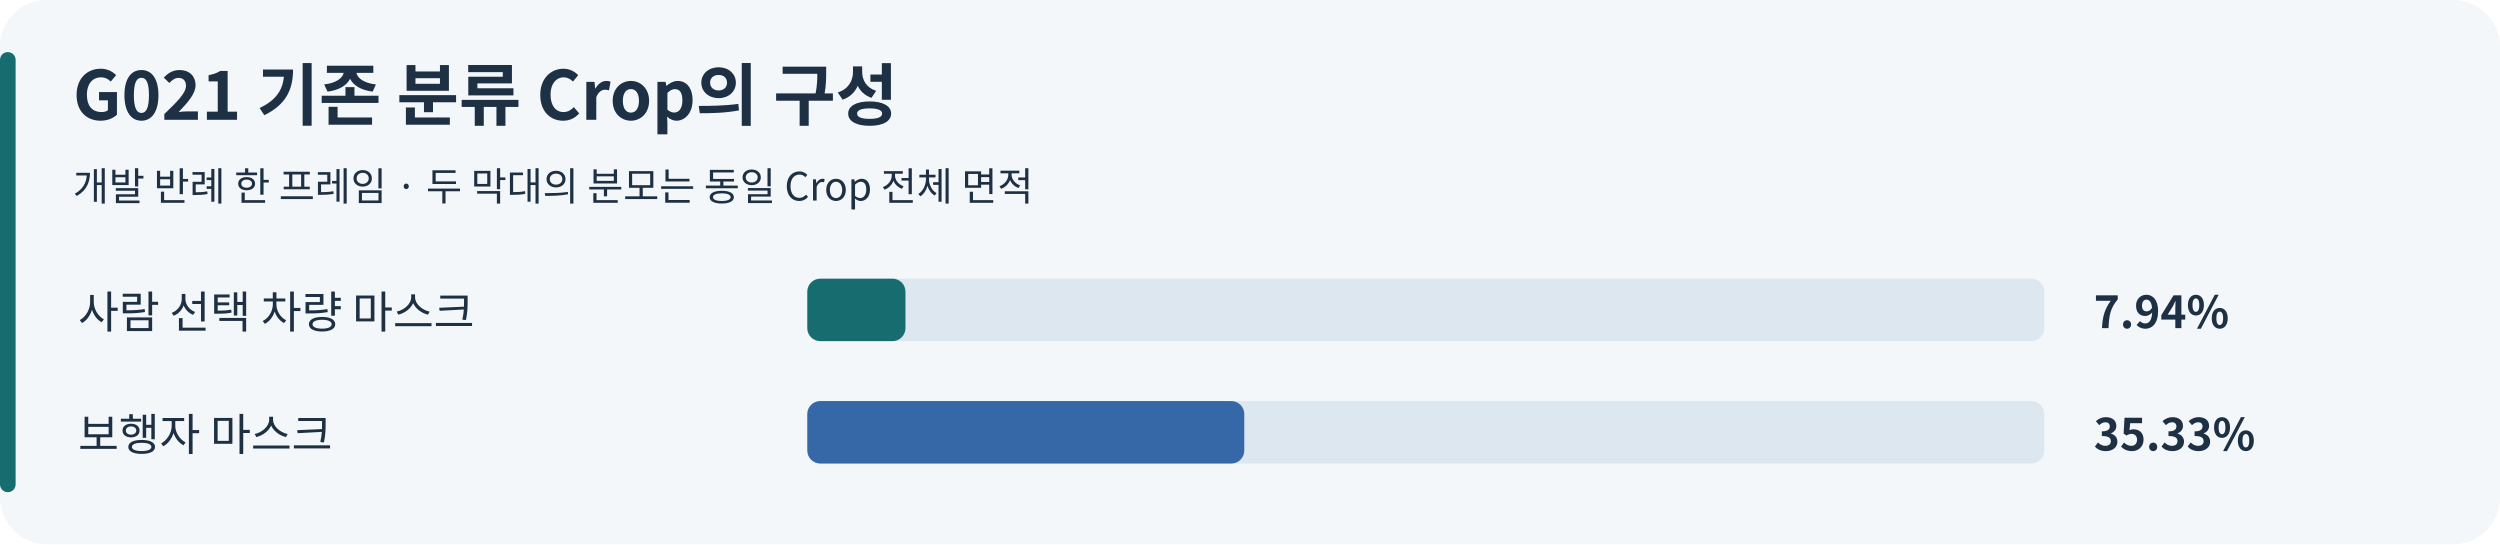
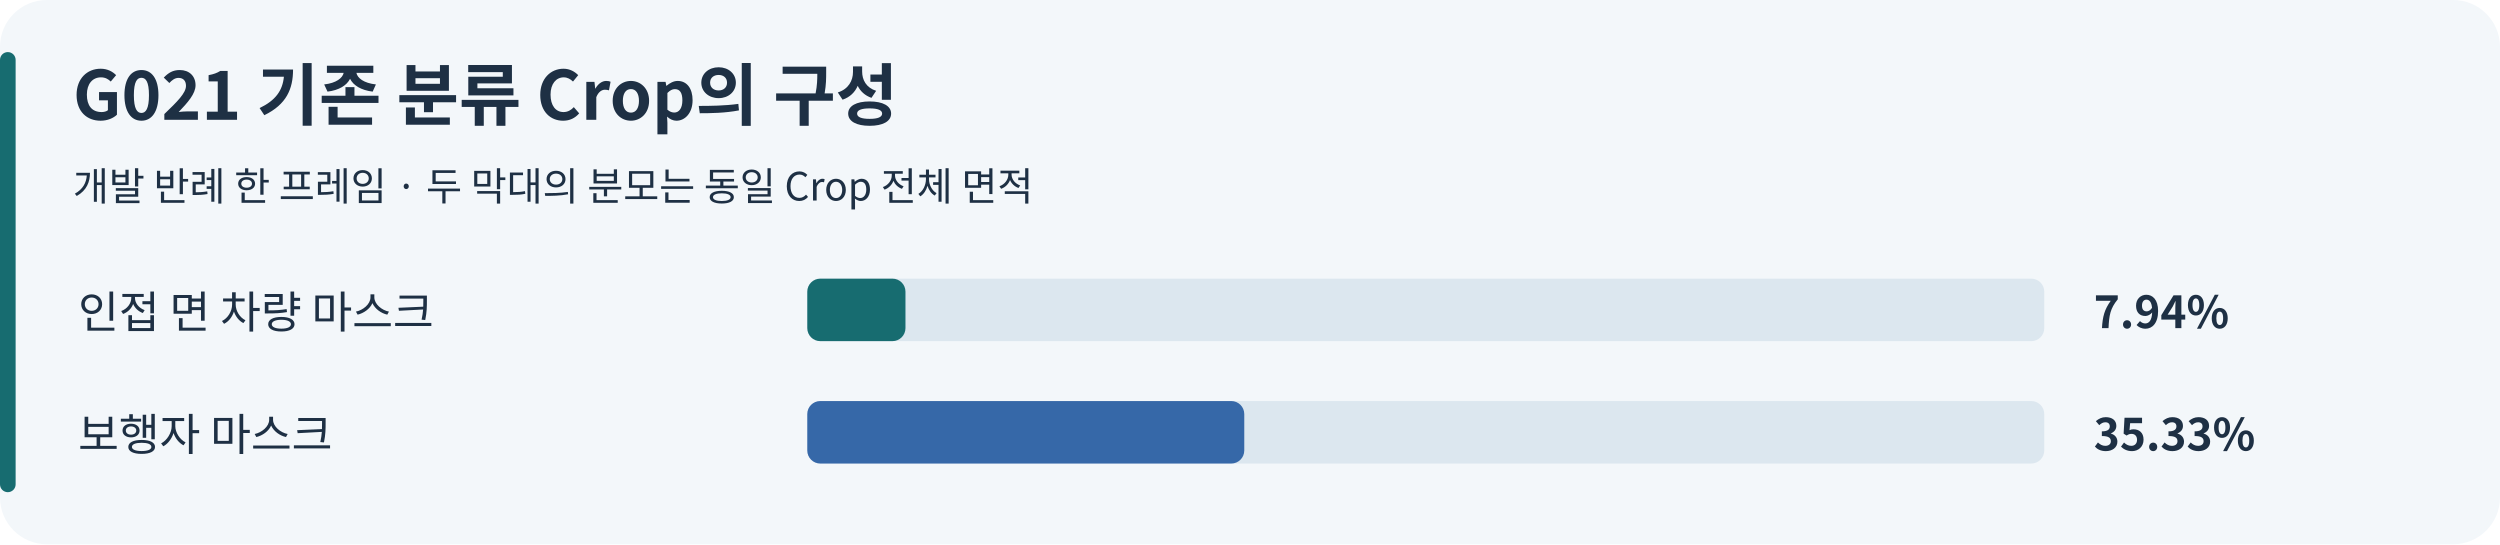
<svg xmlns="http://www.w3.org/2000/svg" viewBox="0 0 960 209" role="img">
  <g font-family="Malgun Gothic, Apple SD Gothic Neo, Noto Sans CJK KR, sans-serif">
    <rect width="960" height="209" rx="18" fill="#f3f7fa" />
    <rect x="0" y="20" width="6" height="169" rx="3" fill="#176c70" />
    <text x="28" y="46" font-size="26" font-weight="700" fill="#1e3044">G021 기존 분류 Crop의 구성</text>
    <text x="28" y="77" font-size="15" font-weight="400" fill="#1e3044">개발 반례 한 프레임 · 두 막대의 분모는 동일 Crop 전체 면적</text>
-     <text x="30" y="126" font-size="17" font-weight="400" fill="#1e3044">사람 선택 차량 마스크</text>
+     <text x="30" y="126" font-size="17" font-weight="400" fill="#1e3044">인접 면 차량 마스크</text>
    <rect x="310" y="107" width="475" height="24" rx="5" fill="#dce7ef" />
    <rect x="310" y="107" width="37.7" height="24" rx="5" fill="#176c70" />
    <text x="804" y="126" font-size="17" font-weight="700" fill="#1e3044">7.94%</text>
    <text x="30" y="173" font-size="17" font-weight="400" fill="#1e3044">보행자 마스크</text>
    <rect x="310" y="154" width="475" height="24" rx="5" fill="#dce7ef" />
    <rect x="310" y="154" width="167.8" height="24" rx="5" fill="#3668a8" />
    <text x="804" y="173" font-size="17" font-weight="700" fill="#1e3044">35.33%</text>
  </g>
</svg>
